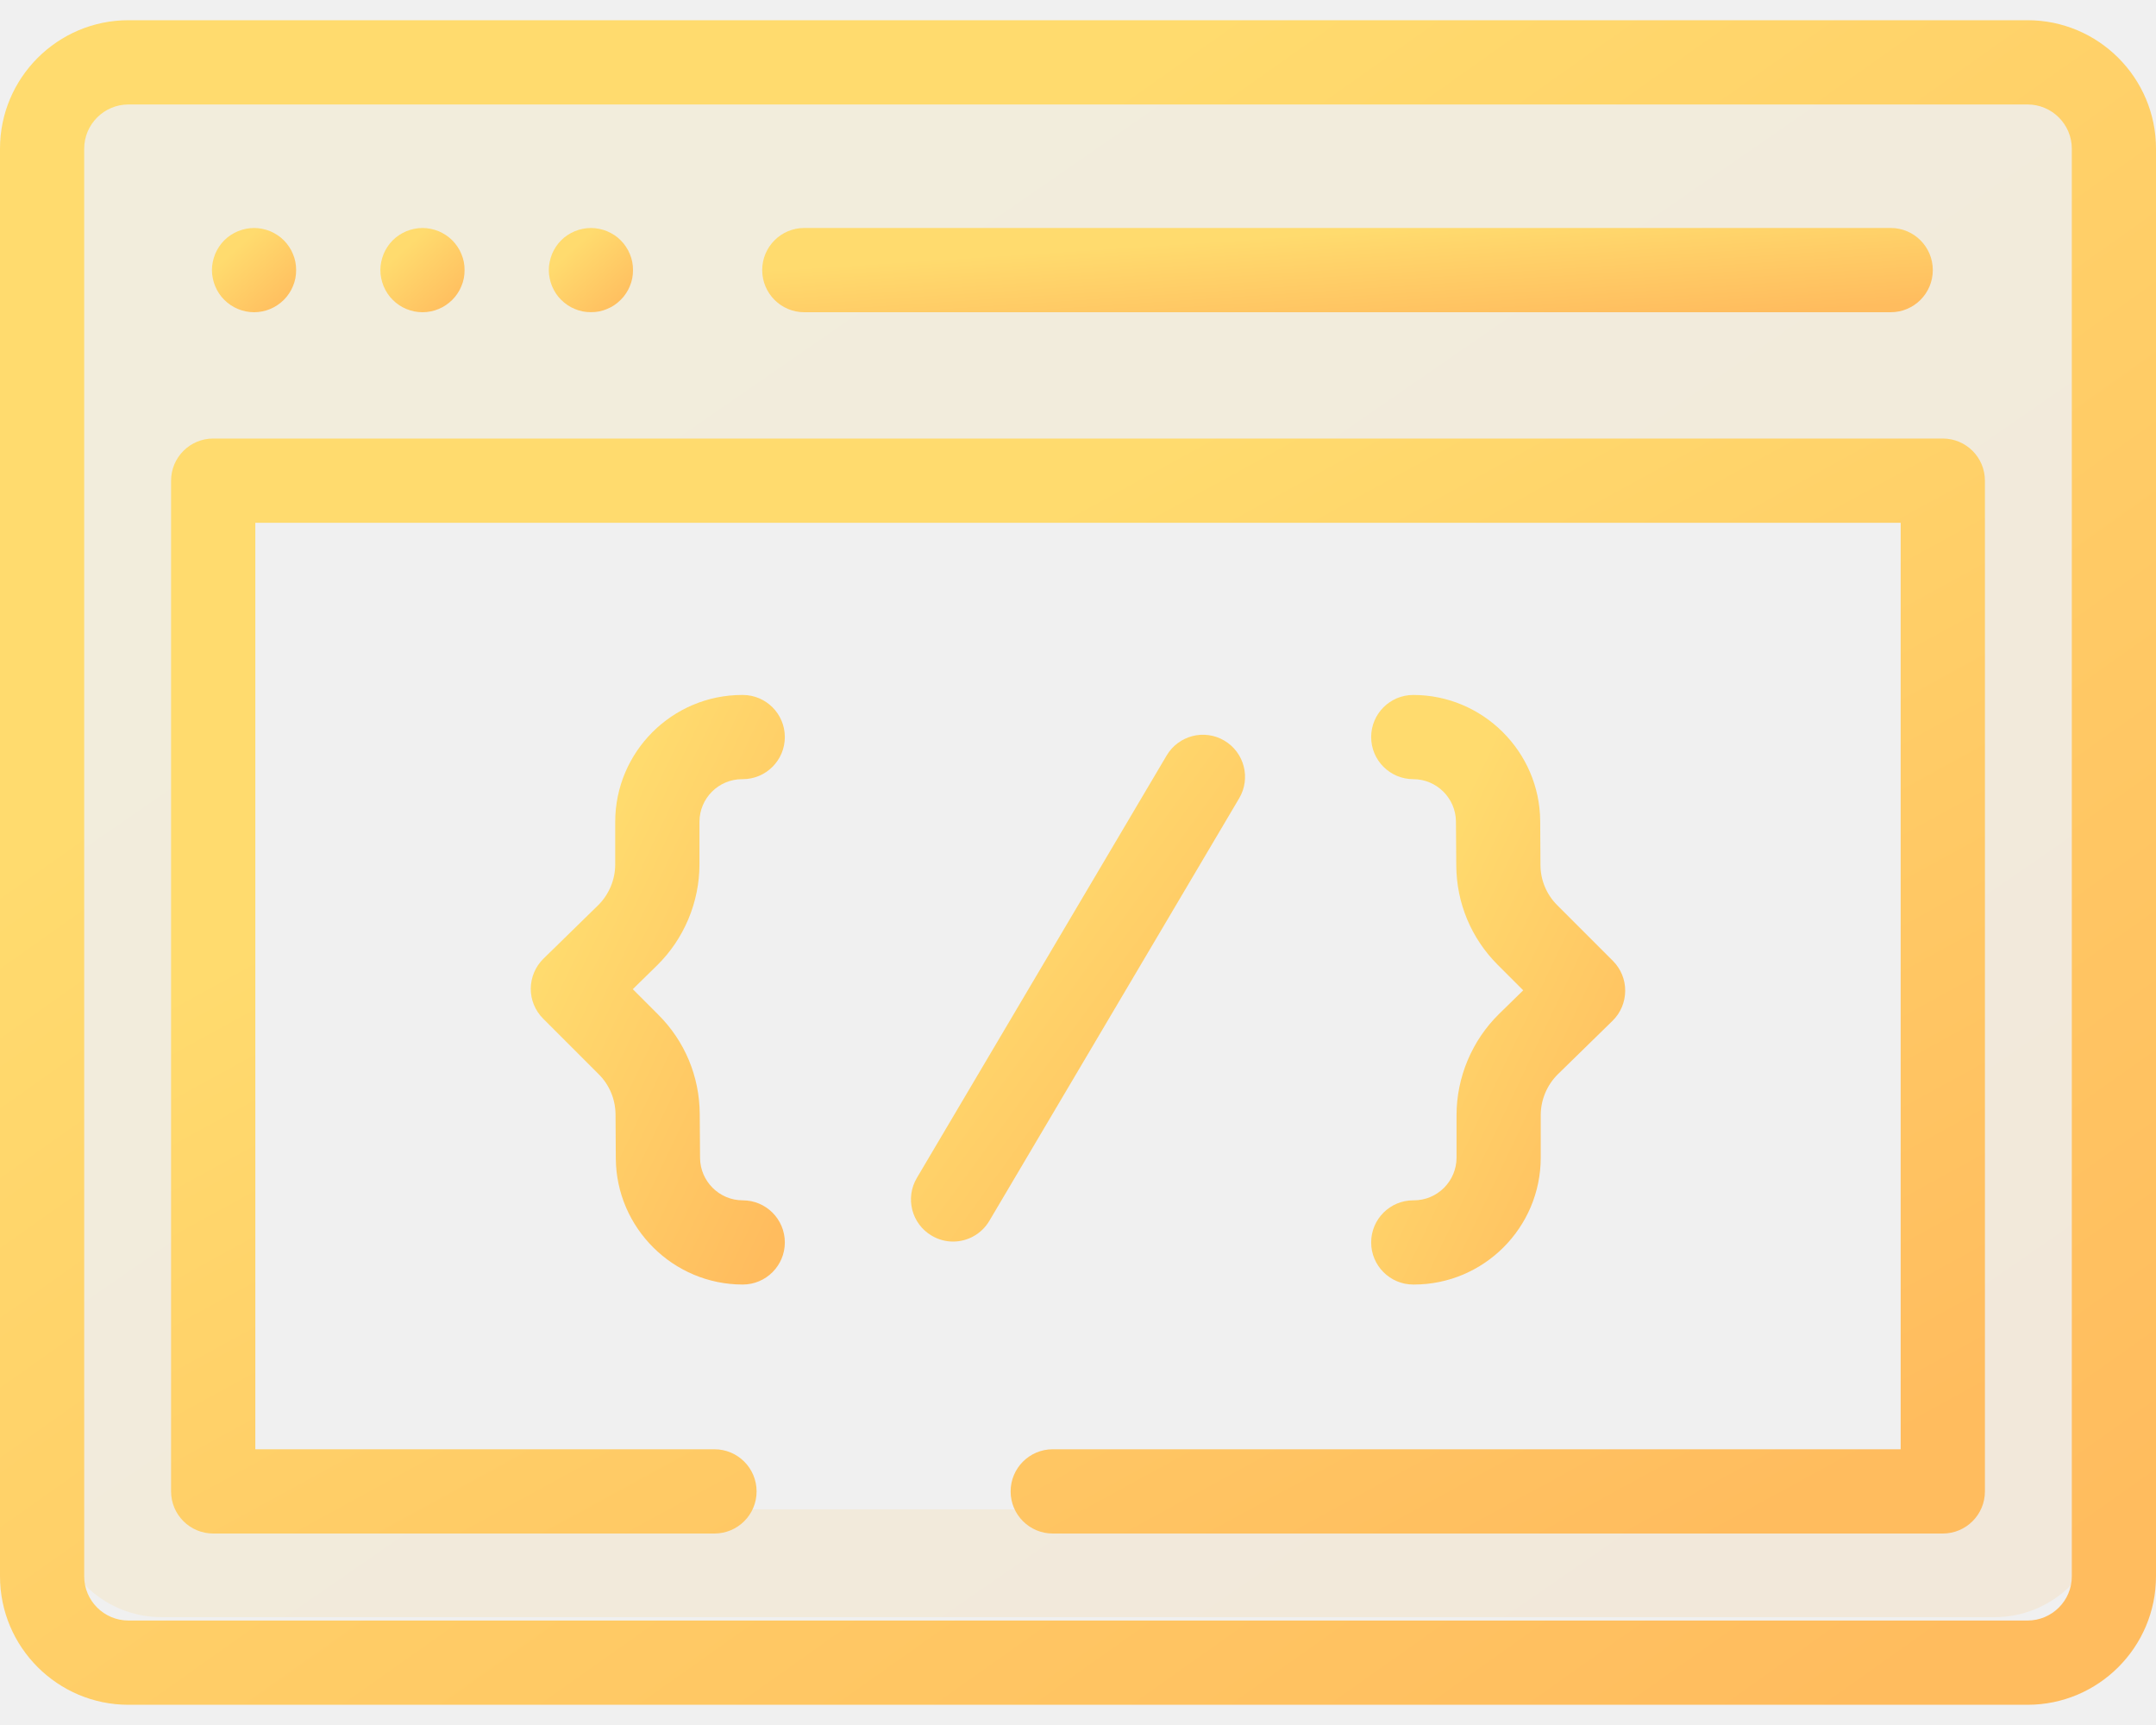
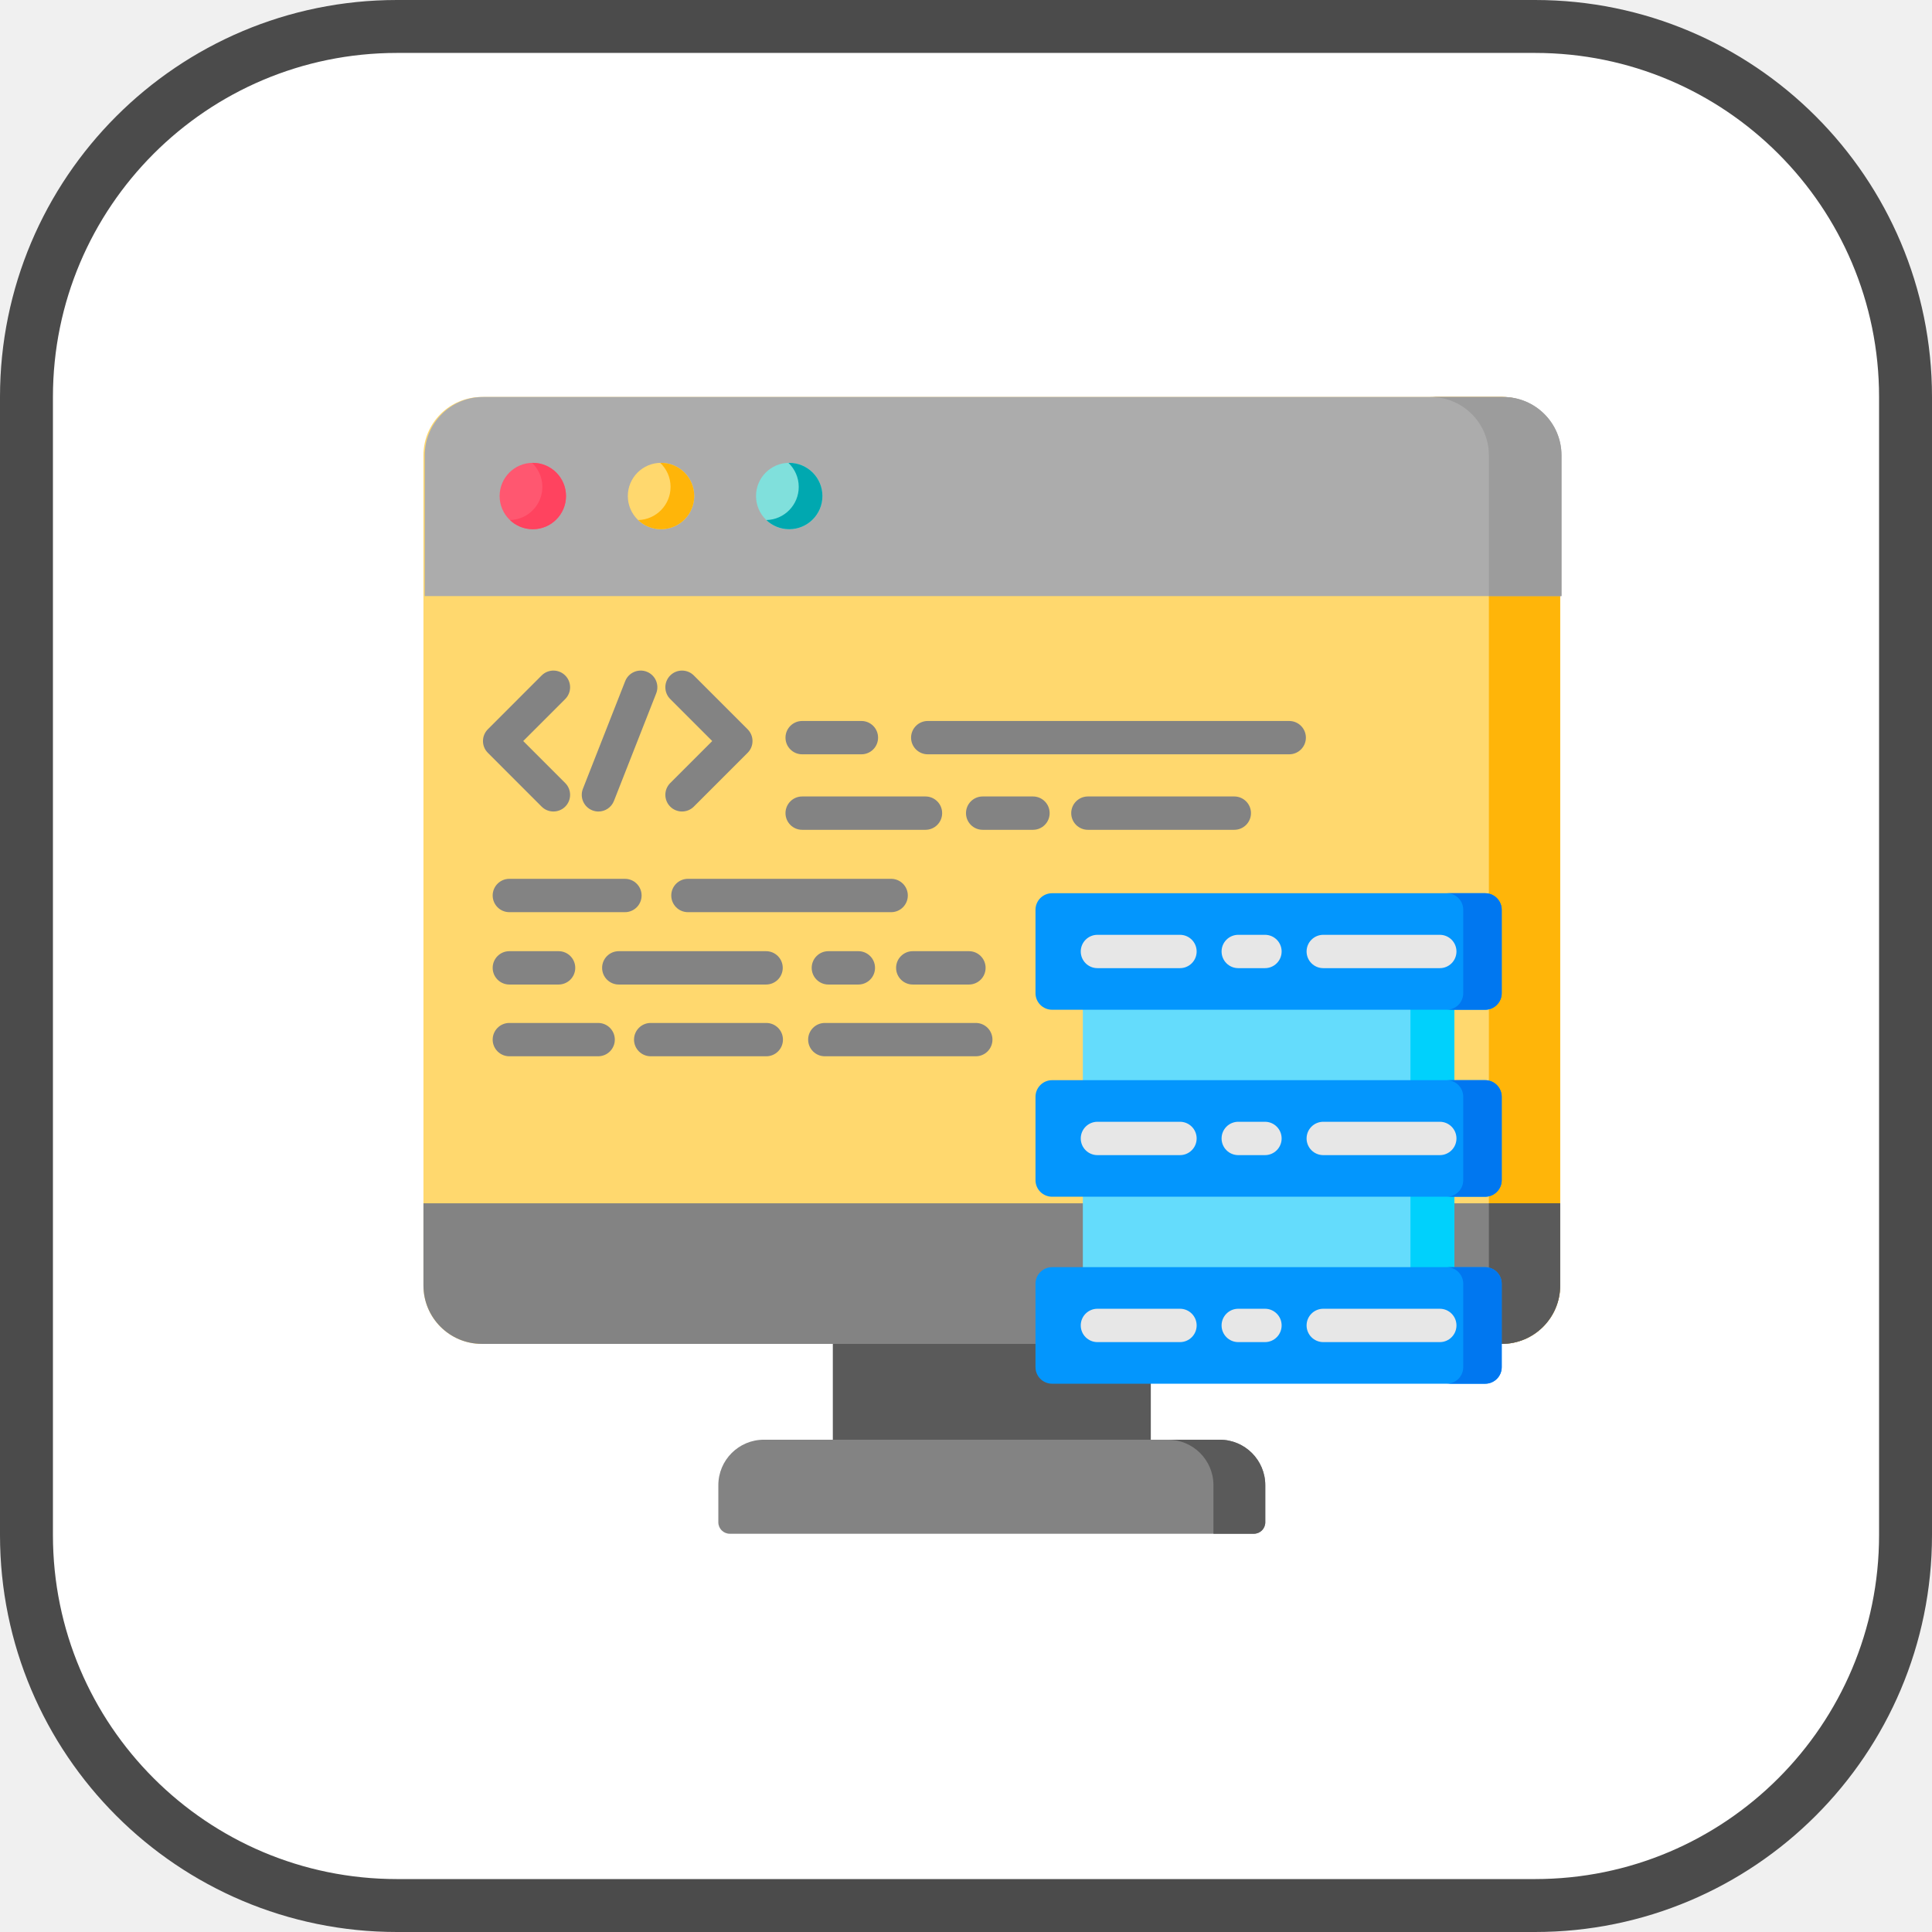
- <svg xmlns="http://www.w3.org/2000/svg" width="40" height="32" viewBox="0 0 40 32" fill="none">
-   <path opacity="0.15" fill-rule="evenodd" clip-rule="evenodd" d="M3 1C1.895 1 1 1.895 1 3V28C1 29.105 1.895 30 3 30H37C38.105 30 39 29.105 39 28V3C39 1.895 38.105 1 37 1H3ZM36 9H4V28H36V9Z" fill="url(#paint0_linear)" />
-   <path d="M37.617 0.375H2.383C1.069 0.375 0 1.444 0 2.758V29.242C0 30.556 1.069 31.625 2.383 31.625H37.617C38.931 31.625 40 30.556 40 29.242V2.758C40 1.444 38.931 0.375 37.617 0.375ZM38.438 29.242C38.438 29.695 38.069 30.062 37.617 30.062H2.383C1.931 30.062 1.562 29.695 1.562 29.242V2.758C1.562 2.306 1.931 1.938 2.383 1.938H37.617C38.069 1.938 38.438 2.306 38.438 2.758V29.242Z" fill="url(#paint1_linear)" />
-   <path d="M14.922 5.792H35.078C35.51 5.792 35.859 5.442 35.859 5.01C35.859 4.579 35.51 4.229 35.078 4.229H14.922C14.49 4.229 14.141 4.579 14.141 5.01C14.141 5.442 14.49 5.792 14.922 5.792Z" fill="url(#paint2_linear)" />
-   <path d="M3.992 5.309C4.012 5.356 4.036 5.402 4.064 5.444C4.092 5.487 4.125 5.527 4.161 5.562C4.306 5.709 4.508 5.792 4.713 5.792C4.765 5.792 4.816 5.787 4.866 5.777C4.916 5.767 4.966 5.752 5.013 5.732C5.06 5.713 5.105 5.688 5.147 5.66C5.19 5.631 5.23 5.598 5.266 5.563C5.302 5.527 5.334 5.487 5.363 5.444C5.392 5.402 5.416 5.356 5.435 5.309C5.455 5.262 5.47 5.213 5.48 5.163C5.49 5.113 5.494 5.061 5.494 5.01C5.494 4.959 5.49 4.908 5.48 4.858C5.47 4.808 5.455 4.759 5.435 4.712C5.416 4.664 5.392 4.619 5.363 4.577C5.334 4.534 5.302 4.494 5.266 4.458C5.23 4.422 5.19 4.389 5.147 4.361C5.105 4.333 5.06 4.309 5.013 4.289C4.966 4.27 4.916 4.255 4.866 4.245C4.766 4.224 4.662 4.224 4.561 4.245C4.511 4.255 4.462 4.27 4.415 4.289C4.367 4.309 4.322 4.333 4.28 4.361C4.237 4.389 4.197 4.422 4.161 4.458C4.125 4.494 4.092 4.534 4.064 4.577C4.036 4.619 4.012 4.664 3.992 4.712C3.973 4.759 3.958 4.808 3.948 4.858C3.937 4.908 3.932 4.959 3.932 5.01C3.932 5.061 3.937 5.113 3.948 5.163C3.958 5.213 3.973 5.262 3.992 5.309Z" fill="url(#paint3_linear)" />
-   <path d="M7.117 5.309C7.137 5.356 7.161 5.402 7.189 5.444C7.217 5.487 7.25 5.527 7.286 5.562C7.431 5.709 7.633 5.792 7.838 5.792C7.89 5.792 7.941 5.787 7.991 5.777C8.041 5.767 8.091 5.752 8.138 5.732C8.185 5.713 8.23 5.688 8.272 5.66C8.315 5.631 8.355 5.598 8.391 5.563C8.427 5.527 8.459 5.487 8.488 5.444C8.517 5.402 8.541 5.356 8.56 5.309C8.58 5.262 8.595 5.213 8.605 5.163C8.615 5.113 8.619 5.061 8.619 5.01C8.619 4.959 8.615 4.908 8.605 4.858C8.595 4.808 8.58 4.759 8.56 4.712C8.541 4.664 8.517 4.619 8.488 4.577C8.459 4.534 8.427 4.494 8.391 4.458C8.355 4.422 8.315 4.389 8.272 4.361C8.23 4.333 8.185 4.309 8.138 4.289C8.091 4.27 8.041 4.255 7.991 4.245C7.891 4.224 7.787 4.224 7.686 4.245C7.636 4.255 7.587 4.27 7.54 4.289C7.492 4.309 7.447 4.333 7.405 4.361C7.362 4.389 7.322 4.422 7.286 4.458C7.25 4.494 7.217 4.534 7.189 4.577C7.161 4.619 7.137 4.664 7.117 4.712C7.098 4.759 7.083 4.808 7.073 4.858C7.062 4.908 7.057 4.959 7.057 5.01C7.057 5.061 7.062 5.113 7.073 5.163C7.083 5.213 7.098 5.262 7.117 5.309Z" fill="url(#paint4_linear)" />
-   <path d="M10.242 5.309C10.262 5.356 10.286 5.402 10.314 5.444C10.342 5.487 10.375 5.527 10.411 5.562C10.447 5.598 10.487 5.631 10.53 5.66C10.572 5.688 10.617 5.713 10.665 5.732C10.712 5.752 10.761 5.767 10.811 5.777C10.861 5.787 10.912 5.791 10.963 5.791C11.015 5.791 11.066 5.787 11.116 5.777C11.166 5.767 11.216 5.752 11.262 5.732C11.309 5.713 11.355 5.688 11.398 5.66C11.44 5.631 11.48 5.598 11.516 5.562C11.552 5.527 11.585 5.487 11.613 5.444C11.642 5.402 11.666 5.356 11.685 5.309C11.705 5.262 11.72 5.213 11.73 5.163C11.74 5.113 11.744 5.061 11.744 5.01C11.744 4.959 11.74 4.908 11.73 4.858C11.72 4.808 11.705 4.759 11.685 4.712C11.666 4.664 11.642 4.619 11.613 4.577C11.585 4.534 11.552 4.494 11.516 4.458C11.48 4.422 11.44 4.389 11.398 4.361C11.355 4.333 11.309 4.309 11.262 4.289C11.216 4.27 11.166 4.255 11.116 4.245C11.016 4.224 10.912 4.224 10.811 4.245C10.761 4.255 10.712 4.27 10.665 4.289C10.617 4.309 10.572 4.333 10.53 4.361C10.487 4.389 10.447 4.422 10.411 4.458C10.375 4.494 10.342 4.534 10.314 4.577C10.286 4.619 10.262 4.664 10.242 4.712C10.223 4.759 10.208 4.808 10.198 4.858C10.187 4.908 10.182 4.959 10.182 5.01C10.182 5.061 10.187 5.113 10.198 5.163C10.208 5.213 10.223 5.262 10.242 5.309Z" fill="url(#paint5_linear)" />
-   <path d="M22.715 13.739C22.344 13.519 21.865 13.643 21.645 14.014L17.01 21.852C16.79 22.224 16.913 22.703 17.285 22.922C17.409 22.996 17.546 23.032 17.682 23.032C17.949 23.032 18.209 22.894 18.355 22.648L22.99 14.809C23.21 14.438 23.087 13.959 22.715 13.739Z" fill="url(#paint6_linear)" />
-   <path d="M12.977 16.035V15.246C12.977 14.809 13.332 14.454 13.769 14.454H13.78C14.211 14.454 14.561 14.104 14.561 13.673C14.561 13.242 14.211 12.892 13.78 12.892H13.769C12.471 12.892 11.414 13.948 11.414 15.246V16.035C11.414 16.319 11.298 16.596 11.095 16.795L10.082 17.785C9.933 17.931 9.849 18.131 9.847 18.34C9.846 18.548 9.929 18.749 10.076 18.896L11.108 19.928C11.307 20.126 11.417 20.391 11.42 20.672L11.425 21.491C11.434 22.78 12.49 23.829 13.78 23.829C14.211 23.829 14.561 23.479 14.561 23.048C14.561 22.616 14.211 22.267 13.78 22.267C13.346 22.267 12.991 21.914 12.988 21.48L12.982 20.661C12.977 19.966 12.704 19.313 12.213 18.823L11.74 18.35L12.187 17.912C12.689 17.421 12.977 16.737 12.977 16.035Z" fill="url(#paint7_linear)" />
-   <path d="M27.023 20.686V21.474C27.023 21.911 26.668 22.267 26.231 22.267H26.22C25.789 22.267 25.439 22.616 25.439 23.048C25.439 23.479 25.789 23.829 26.22 23.829H26.231C27.529 23.829 28.585 22.773 28.585 21.474V20.686C28.585 20.402 28.702 20.125 28.905 19.926L29.918 18.936C30.067 18.79 30.151 18.59 30.152 18.381C30.154 18.172 30.071 17.972 29.923 17.824L28.892 16.793C28.693 16.595 28.582 16.33 28.58 16.049L28.575 15.23C28.566 13.941 27.509 12.892 26.22 12.892C25.789 12.892 25.439 13.242 25.439 13.673C25.439 14.104 25.789 14.454 26.22 14.454C26.654 14.454 27.009 14.807 27.012 15.241L27.018 16.059C27.023 16.754 27.296 17.407 27.787 17.898L28.26 18.371L27.812 18.809C27.311 19.3 27.023 19.984 27.023 20.686Z" fill="url(#paint8_linear)" />
-   <path d="M36.044 8.135H3.956C3.524 8.135 3.174 8.485 3.174 8.917V27.667C3.174 28.098 3.524 28.448 3.956 28.448H13.255C13.687 28.448 14.037 28.098 14.037 27.667C14.037 27.235 13.687 26.885 13.255 26.885H4.737V9.698H35.263V26.885H19.531C19.1 26.885 18.75 27.235 18.75 27.667C18.75 28.098 19.1 28.448 19.531 28.448H36.044C36.476 28.448 36.826 28.098 36.826 27.667V8.917C36.826 8.485 36.476 8.135 36.044 8.135Z" fill="url(#paint9_linear)" />
+ <svg xmlns="http://www.w3.org/2000/svg" width="800px" height="800px" viewBox="0 0 73 73" version="1.1">
  <defs>
-     <linearGradient id="paint0_linear" x1="3.153" y1="1" x2="26.689" y2="35.054" gradientUnits="userSpaceOnUse">
-       <stop offset="0.259" stop-color="#FFDB6E" />
-       <stop offset="1" stop-color="#FFBC5E" />
-     </linearGradient>
-     <linearGradient id="paint1_linear" x1="2.267" y1="0.375" x2="27.833" y2="36.511" gradientUnits="userSpaceOnUse">
-       <stop offset="0.259" stop-color="#FFDB6E" />
-       <stop offset="1" stop-color="#FFBC5E" />
-     </linearGradient>
-     <linearGradient id="paint2_linear" x1="15.371" y1="4.229" x2="15.547" y2="6.929" gradientUnits="userSpaceOnUse">
-       <stop offset="0.259" stop-color="#FFDB6E" />
-       <stop offset="1" stop-color="#FFBC5E" />
-     </linearGradient>
-     <linearGradient id="paint3_linear" x1="4.02" y1="4.229" x2="5.369" y2="5.719" gradientUnits="userSpaceOnUse">
-       <stop offset="0.259" stop-color="#FFDB6E" />
-       <stop offset="1" stop-color="#FFBC5E" />
-     </linearGradient>
-     <linearGradient id="paint4_linear" x1="7.145" y1="4.229" x2="8.494" y2="5.719" gradientUnits="userSpaceOnUse">
-       <stop offset="0.259" stop-color="#FFDB6E" />
-       <stop offset="1" stop-color="#FFBC5E" />
-     </linearGradient>
-     <linearGradient id="paint5_linear" x1="10.27" y1="4.229" x2="11.619" y2="5.719" gradientUnits="userSpaceOnUse">
-       <stop offset="0.259" stop-color="#FFDB6E" />
-       <stop offset="1" stop-color="#FFBC5E" />
-     </linearGradient>
-     <linearGradient id="paint6_linear" x1="17.252" y1="13.63" x2="25.014" y2="19.281" gradientUnits="userSpaceOnUse">
-       <stop offset="0.259" stop-color="#FFDB6E" />
-       <stop offset="1" stop-color="#FFBC5E" />
-     </linearGradient>
-     <linearGradient id="paint7_linear" x1="10.114" y1="12.892" x2="17.479" y2="16.396" gradientUnits="userSpaceOnUse">
-       <stop offset="0.259" stop-color="#FFDB6E" />
-       <stop offset="1" stop-color="#FFBC5E" />
-     </linearGradient>
-     <linearGradient id="paint8_linear" x1="25.706" y1="12.892" x2="33.07" y2="16.396" gradientUnits="userSpaceOnUse">
-       <stop offset="0.259" stop-color="#FFDB6E" />
-       <stop offset="1" stop-color="#FFBC5E" />
-     </linearGradient>
-     <linearGradient id="paint9_linear" x1="5.081" y1="8.135" x2="19.915" y2="35.272" gradientUnits="userSpaceOnUse">
-       <stop offset="0.259" stop-color="#FFDB6E" />
-       <stop offset="1" stop-color="#FFBC5E" />
-     </linearGradient>
-   </defs>
+ 
+ </defs>
+   <g id="progressive-webapps/audits/chrome-devtools" stroke="none" stroke-width="1" fill="none" fill-rule="evenodd">
+     <g id="container" transform="translate(2, 2)" fill="#FFFFFF" fill-rule="nonzero" stroke="#4B4B4B" stroke-width="2">
+       <rect id="mask" x="-1" y="-1" width="71" height="71" rx="14">
+ 
+ </rect>
+     </g>
+     <g id="data-(1)" transform="translate(16, 15)" fill-rule="nonzero">
+       <polygon id="Shape" fill="#5A5A5A" points="15.468 35.081 27.483 35.081 27.483 40.054 15.468 40.054">
+ 
+ </polygon>
+       <path d="M40.746,35.778 L2.205,35.778 C0.987,35.778 -2.84217094e-14,34.791 -2.84217094e-14,33.573 L-2.84217094e-14,2.205 C-2.84217094e-14,0.987 0.987,-2.84217094e-14 2.205,-2.84217094e-14 L40.746,-2.84217094e-14 C41.963,-2.84217094e-14 42.95,0.987 42.95,2.205 L42.95,33.573 C42.95,34.791 41.963,35.778 40.746,35.778 Z" id="Shape" fill="#FFD86E">
+ 
+ </path>
+       <path d="M42.951,2.205 L42.951,33.573 C42.951,34.791 41.964,35.778 40.746,35.778 L38.052,35.778 C39.27,35.778 40.257,34.791 40.257,33.573 L40.257,2.205 C40.257,0.987 39.27,0 38.052,0 L40.746,0 C41.964,0 42.951,0.987 42.951,2.205 Z" id="Shape" fill="#FFB509">
+ 
+ </path>
+       <path d="M42.95,30.466 L0,30.466 L0,33.573 C0,34.791 0.987,35.778 2.205,35.778 L40.746,35.778 C41.963,35.778 42.95,34.791 42.95,33.573 L42.95,30.466 Z" id="Shape" fill="#838383">
+ 
+ </path>
+       <path d="M42.951,30.465 L42.951,33.573 C42.951,34.791 41.964,35.778 40.746,35.778 L38.052,35.778 C39.27,35.778 40.257,34.791 40.257,33.573 L40.257,30.465 L42.951,30.465 Z" id="Shape" fill="#5A5A5A">
+ 
+ </path>
+       <path d="M43,7.522 L0.048,7.522 L0.048,2.205 C0.048,0.987 1.035,0 2.252,0 L40.795,0 C42.013,0 43,0.987 43,2.205 L43,7.522 Z" id="Shape" fill="#ACACAC">
+ 
+ </path>
+       <path d="M43,2.205 L43,7.522 L40.257,7.522 L40.257,2.205 C40.257,0.987 39.27,0 38.052,0 L40.795,0 C42.013,0 43,0.987 43,2.205 Z" id="Shape" fill="#9C9C9C">
+ 
+ </path>
+       <path d="M31.376,42.952 L11.574,42.952 C11.336,42.952 11.142,42.758 11.142,42.52 L11.142,41.119 C11.142,40.169 11.912,39.399 12.862,39.399 L30.088,39.399 C31.038,39.399 31.808,40.169 31.808,41.119 L31.808,42.52 C31.808,42.758 31.615,42.952 31.376,42.952 Z" id="Shape" fill="#838383">
+ 
+ </path>
+       <path d="M31.808,41.119 L31.808,42.52 C31.808,42.759 31.615,42.952 31.376,42.952 L29.85,42.952 L29.85,41.119 C29.85,40.17 29.08,39.399 28.131,39.399 L30.089,39.399 C31.038,39.399 31.808,40.169 31.808,41.119 Z" id="Shape" fill="#5A5A5A">
+ 
+ </path>
+       <g id="Group" transform="translate(2.183594, 10.33008)" fill="#838383">
+         <path d="M2.728,5.332 C2.566,5.332 2.405,5.271 2.282,5.148 L0.25,3.115 C0.004,2.87 0.004,2.471 0.25,2.225 L2.282,0.192 C2.528,-0.054 2.927,-0.054 3.173,0.192 C3.419,0.438 3.419,0.837 3.173,1.083 L1.586,2.67 L3.173,4.257 C3.419,4.503 3.419,4.902 3.173,5.148 C3.05,5.271 2.889,5.332 2.728,5.332 Z" id="Shape">
+ 
+ </path>
+         <path d="M7.587,5.332 C7.426,5.332 7.264,5.271 7.141,5.148 C6.895,4.902 6.895,4.503 7.141,4.257 L8.728,2.67 L7.141,1.083 C6.895,0.837 6.895,0.438 7.141,0.192 C7.387,-0.054 7.786,-0.054 8.032,0.192 L10.065,2.225 C10.311,2.471 10.311,2.87 10.065,3.115 L8.032,5.148 C7.909,5.271 7.748,5.332 7.587,5.332 Z" id="Shape">
+ 
+ </path>
+         <path d="M4.428,5.333 C4.351,5.333 4.273,5.319 4.198,5.289 C3.874,5.162 3.714,4.796 3.842,4.472 L5.439,0.407 C5.566,0.084 5.932,-0.076 6.255,0.051 C6.579,0.178 6.738,0.544 6.611,0.868 L5.014,4.933 C4.917,5.181 4.679,5.333 4.428,5.333 Z" id="Shape">
+ 
+ </path>
+         <path d="M5.429,9.136 L1.062,9.136 C0.714,9.136 0.432,8.854 0.432,8.506 C0.432,8.158 0.714,7.876 1.062,7.876 L5.429,7.876 C5.777,7.876 6.059,8.158 6.059,8.506 C6.059,8.854 5.777,9.136 5.429,9.136 Z" id="Shape">
+ 
+ </path>
+         <path d="M15.488,9.136 L7.81,9.136 C7.462,9.136 7.18,8.854 7.18,8.506 C7.18,8.158 7.462,7.876 7.81,7.876 L15.488,7.876 C15.836,7.876 16.118,8.158 16.118,8.506 C16.118,8.854 15.836,9.136 15.488,9.136 Z" id="Shape">
+ 
+ </path>
+         <path d="M2.922,11.87 L1.062,11.87 C0.714,11.87 0.432,11.588 0.432,11.24 C0.432,10.892 0.714,10.61 1.062,10.61 L2.922,10.61 C3.27,10.61 3.552,10.892 3.552,11.24 C3.552,11.588 3.27,11.87 2.922,11.87 Z" id="Shape">
+ 
+ </path>
+         <path d="M14.249,11.87 L13.116,11.87 C12.769,11.87 12.486,11.588 12.486,11.24 C12.486,10.892 12.769,10.61 13.116,10.61 L14.249,10.61 C14.597,10.61 14.879,10.892 14.879,11.24 C14.879,11.588 14.597,11.87 14.249,11.87 Z" id="Shape">
+ 
+ </path>
+         <path d="M10.762,11.87 L5.197,11.87 C4.849,11.87 4.567,11.588 4.567,11.24 C4.567,10.892 4.849,10.61 5.197,10.61 L10.762,10.61 C11.11,10.61 11.392,10.892 11.392,11.24 C11.392,11.588 11.11,11.87 10.762,11.87 Z" id="Shape">
+ 
+ </path>
+         <path d="M18.427,11.87 L16.305,11.87 C15.957,11.87 15.675,11.588 15.675,11.24 C15.675,10.892 15.957,10.61 16.305,10.61 L18.427,10.61 C18.775,10.61 19.057,10.892 19.057,11.24 C19.057,11.588 18.775,11.87 18.427,11.87 Z" id="Shape">
+ 
+ </path>
+         <path d="M14.365,3.171 L12.126,3.171 C11.778,3.171 11.496,2.89 11.496,2.542 C11.496,2.194 11.778,1.912 12.126,1.912 L14.365,1.912 C14.713,1.912 14.994,2.194 14.994,2.542 C14.994,2.89 14.713,3.171 14.365,3.171 Z" id="Shape">
+ 
+ </path>
+         <path d="M30.529,3.171 L16.871,3.171 C16.524,3.171 16.241,2.89 16.241,2.542 C16.241,2.194 16.524,1.912 16.871,1.912 L30.529,1.912 C30.876,1.912 31.159,2.194 31.159,2.542 C31.159,2.89 30.876,3.171 30.529,3.171 Z" id="Shape">
+ 
+ </path>
+         <path d="M28.454,6.024 L22.922,6.024 C22.574,6.024 22.292,5.742 22.292,5.394 C22.292,5.046 22.574,4.764 22.922,4.764 L28.454,4.764 C28.802,4.764 29.084,5.046 29.084,5.394 C29.084,5.742 28.802,6.024 28.454,6.024 Z" id="Shape">
+ 
+ </path>
+         <path d="M20.847,6.024 L18.946,6.024 C18.598,6.024 18.316,5.742 18.316,5.394 C18.316,5.046 18.598,4.764 18.946,4.764 L20.847,4.764 C21.196,4.764 21.477,5.046 21.477,5.394 C21.477,5.742 21.196,6.024 20.847,6.024 Z" id="Shape">
+ 
+ </path>
+         <path d="M16.785,6.024 L12.126,6.024 C11.778,6.024 11.496,5.742 11.496,5.394 C11.496,5.046 11.778,4.764 12.126,4.764 L16.785,4.764 C17.133,4.764 17.415,5.046 17.415,5.394 C17.415,5.742 17.133,6.024 16.785,6.024 Z" id="Shape">
+ 
+ </path>
+         <path d="M10.77,14.581 L6.403,14.581 C6.055,14.581 5.773,14.299 5.773,13.952 C5.773,13.604 6.055,13.322 6.403,13.322 L10.77,13.322 C11.118,13.322 11.4,13.604 11.4,13.952 C11.4,14.299 11.118,14.581 10.77,14.581 Z" id="Shape">
+ 
+ </path>
+         <path d="M4.417,14.581 L1.062,14.581 C0.714,14.581 0.432,14.299 0.432,13.952 C0.432,13.604 0.714,13.322 1.062,13.322 L4.417,13.322 C4.765,13.322 5.047,13.604 5.047,13.952 C5.047,14.299 4.765,14.581 4.417,14.581 Z" id="Shape">
+ 
+ </path>
+         <path d="M18.687,14.581 L12.982,14.581 C12.634,14.581 12.352,14.299 12.352,13.952 C12.352,13.604 12.634,13.322 12.982,13.322 L18.687,13.322 C19.035,13.322 19.316,13.604 19.316,13.952 C19.316,14.299 19.035,14.581 18.687,14.581 Z" id="Shape">
+ 
+ </path>
+       </g>
+       <polygon id="Shape" fill="#64DCFC" points="24.915 22.121 38.953 22.121 38.953 26.875 24.915 26.875">
+ 
+ </polygon>
+       <polygon id="Shape" fill="#64DCFC" points="24.915 29.468 38.953 29.468 38.953 33.876 24.915 33.876">
+ 
+ </polygon>
+       <polygon id="Shape" fill="#00D1FC" points="37.293 22.121 38.953 22.121 38.953 26.875 37.293 26.875">
+ 
+ </polygon>
+       <polygon id="Shape" fill="#00D1FC" points="37.293 29.468 38.953 29.468 38.953 33.876 37.293 33.876">
+ 
+ </polygon>
+       <path d="M40.116,23.153 L23.753,23.153 C23.407,23.153 23.126,22.873 23.126,22.527 L23.126,19.376 C23.126,19.03 23.407,18.75 23.753,18.75 L40.116,18.75 C40.462,18.75 40.742,19.03 40.742,19.376 L40.742,22.527 C40.742,22.873 40.462,23.153 40.116,23.153 Z" id="Shape" fill="#0396FD">
+ 
+ </path>
+       <path d="M40.116,30.218 L23.753,30.218 C23.407,30.218 23.126,29.938 23.126,29.592 L23.126,26.441 C23.126,26.095 23.407,25.814 23.753,25.814 L40.116,25.814 C40.462,25.814 40.742,26.095 40.742,26.441 L40.742,29.592 C40.742,29.938 40.462,30.218 40.116,30.218 Z" id="Shape" fill="#0396FD">
+ 
+ </path>
+       <path d="M40.116,37.283 L23.753,37.283 C23.407,37.283 23.126,37.003 23.126,36.657 L23.126,33.506 C23.126,33.16 23.407,32.879 23.753,32.879 L40.116,32.879 C40.462,32.879 40.742,33.16 40.742,33.506 L40.742,36.657 C40.742,37.003 40.462,37.283 40.116,37.283 Z" id="Shape" fill="#0396FD">
+ 
+ </path>
+       <path d="M40.742,19.376 L40.742,22.527 C40.742,22.873 40.462,23.153 40.116,23.153 L38.662,23.153 C39.008,23.153 39.288,22.873 39.288,22.527 L39.288,19.376 C39.288,19.03 39.008,18.75 38.662,18.75 L40.116,18.75 C40.462,18.75 40.742,19.03 40.742,19.376 Z" id="Shape" fill="#0077F0">
+ 
+ </path>
+       <path d="M40.742,26.441 L40.742,29.591 C40.742,29.938 40.462,30.218 40.116,30.218 L38.662,30.218 C39.008,30.218 39.288,29.938 39.288,29.591 L39.288,26.441 C39.288,26.095 39.008,25.814 38.662,25.814 L40.116,25.814 C40.462,25.814 40.742,26.095 40.742,26.441 Z" id="Shape" fill="#0077F0">
+ 
+ </path>
+       <path d="M40.742,33.506 L40.742,36.657 C40.742,37.003 40.462,37.283 40.116,37.283 L38.662,37.283 C39.008,37.283 39.288,37.003 39.288,36.657 L39.288,33.506 C39.288,33.16 39.008,32.88 38.662,32.88 L40.116,32.88 C40.462,32.88 40.742,33.16 40.742,33.506 Z" id="Shape" fill="#0077F0">
+ 
+ </path>
+       <path d="M28.585,21.581 L25.466,21.581 C25.118,21.581 24.836,21.3 24.836,20.951 C24.836,20.604 25.118,20.322 25.466,20.322 L28.586,20.322 C28.933,20.322 29.215,20.604 29.215,20.951 C29.215,21.3 28.933,21.581 28.585,21.581 Z" id="Shape" fill="#E7E7E7">
+ 
+ </path>
+       <path d="M38.403,21.581 L33.999,21.581 C33.651,21.581 33.369,21.3 33.369,20.951 C33.369,20.604 33.651,20.322 33.999,20.322 L38.403,20.322 C38.751,20.322 39.032,20.604 39.032,20.951 C39.032,21.3 38.751,21.581 38.403,21.581 Z" id="Shape" fill="#E7E7E7">
+ 
+ </path>
+       <path d="M31.797,21.581 L30.787,21.581 C30.439,21.581 30.157,21.3 30.157,20.951 C30.157,20.604 30.439,20.322 30.787,20.322 L31.797,20.322 C32.145,20.322 32.426,20.604 32.426,20.951 C32.426,21.3 32.144,21.581 31.797,21.581 Z" id="Shape" fill="#E7E7E7">
+ 
+ </path>
+       <path d="M28.585,28.646 L25.466,28.646 C25.118,28.646 24.836,28.364 24.836,28.016 C24.836,27.669 25.118,27.386 25.466,27.386 L28.586,27.386 C28.933,27.386 29.215,27.669 29.215,28.016 C29.215,28.364 28.933,28.646 28.585,28.646 Z" id="Shape" fill="#E7E7E7">
+ 
+ </path>
+       <path d="M38.403,28.646 L33.999,28.646 C33.651,28.646 33.369,28.364 33.369,28.016 C33.369,27.669 33.651,27.386 33.999,27.386 L38.403,27.386 C38.751,27.386 39.032,27.669 39.032,28.016 C39.032,28.364 38.751,28.646 38.403,28.646 Z" id="Shape" fill="#E7E7E7">
+ 
+ </path>
+       <path d="M31.797,28.646 L30.787,28.646 C30.439,28.646 30.157,28.364 30.157,28.016 C30.157,27.669 30.439,27.386 30.787,27.386 L31.797,27.386 C32.145,27.386 32.426,27.669 32.426,28.016 C32.426,28.364 32.144,28.646 31.797,28.646 Z" id="Shape" fill="#E7E7E7">
+ 
+ </path>
+       <path d="M28.585,35.711 L25.466,35.711 C25.118,35.711 24.836,35.429 24.836,35.081 C24.836,34.733 25.118,34.451 25.466,34.451 L28.586,34.451 C28.933,34.451 29.215,34.733 29.215,35.081 C29.215,35.429 28.933,35.711 28.585,35.711 Z" id="Shape" fill="#E7E7E7">
+ 
+ </path>
+       <path d="M38.403,35.711 L33.999,35.711 C33.651,35.711 33.369,35.429 33.369,35.081 C33.369,34.733 33.651,34.451 33.999,34.451 L38.403,34.451 C38.751,34.451 39.032,34.733 39.032,35.081 C39.032,35.429 38.751,35.711 38.403,35.711 Z" id="Shape" fill="#E7E7E7">
+ 
+ </path>
+       <path d="M31.797,35.711 L30.787,35.711 C30.439,35.711 30.157,35.429 30.157,35.081 C30.157,34.733 30.439,34.451 30.787,34.451 L31.797,34.451 C32.145,34.451 32.426,34.733 32.426,35.081 C32.426,35.429 32.144,35.711 31.797,35.711 Z" id="Shape" fill="#E7E7E7">
+ 
+ </path>
+       <path d="M5.387,3.743 C5.387,4.435 4.825,4.997 4.133,4.997 C3.44,4.997 2.878,4.435 2.878,3.743 C2.878,3.05 3.44,2.488 4.133,2.488 C4.825,2.488 5.387,3.05 5.387,3.743 Z" id="Shape" fill="#FF5770">
+ 
+ </path>
+       <path d="M10.231,3.743 C10.231,4.435 9.669,4.997 8.976,4.997 C8.284,4.997 7.722,4.435 7.722,3.743 C7.722,3.05 8.284,2.488 8.976,2.488 C9.669,2.488 10.231,3.05 10.231,3.743 Z" id="Shape" fill="#FFD86E">
+ 
+ </path>
+       <path d="M15.075,3.743 C15.075,4.435 14.513,4.997 13.82,4.997 C13.127,4.997 12.566,4.435 12.566,3.743 C12.566,3.05 13.127,2.488 13.82,2.488 C14.513,2.488 15.075,3.05 15.075,3.743 Z" id="Shape" fill="#80E0DC">
+ 
+ </path>
+       <path d="M5.386,3.743 C5.386,4.435 4.825,4.996 4.133,4.996 C3.798,4.996 3.493,4.865 3.268,4.65 C3.946,4.635 4.493,4.08 4.493,3.397 C4.493,3.04 4.343,2.718 4.104,2.49 C4.113,2.489 4.124,2.489 4.133,2.489 C4.825,2.489 5.386,3.05 5.386,3.743 Z" id="Shape" fill="#FF435F">
+ 
+ </path>
+       <path d="M10.23,3.743 C10.23,4.435 9.669,4.996 8.976,4.996 C8.641,4.996 8.337,4.865 8.111,4.65 C8.79,4.635 9.337,4.08 9.337,3.397 C9.337,3.04 9.187,2.718 8.948,2.49 C8.957,2.489 8.967,2.489 8.976,2.489 C9.67,2.489 10.23,3.05 10.23,3.743 Z" id="Shape" fill="#FFB509">
+ 
+ </path>
+       <path d="M15.075,3.743 C15.075,4.435 14.513,4.996 13.82,4.996 C13.485,4.996 13.181,4.865 12.955,4.65 C13.634,4.635 14.18,4.08 14.18,3.397 C14.18,3.04 14.03,2.718 13.791,2.49 C13.8,2.489 13.811,2.489 13.82,2.489 C14.513,2.489 15.075,3.05 15.075,3.743 Z" id="Shape" fill="#00A8B0">
+ 
+ </path>
+     </g>
+   </g>
</svg>
